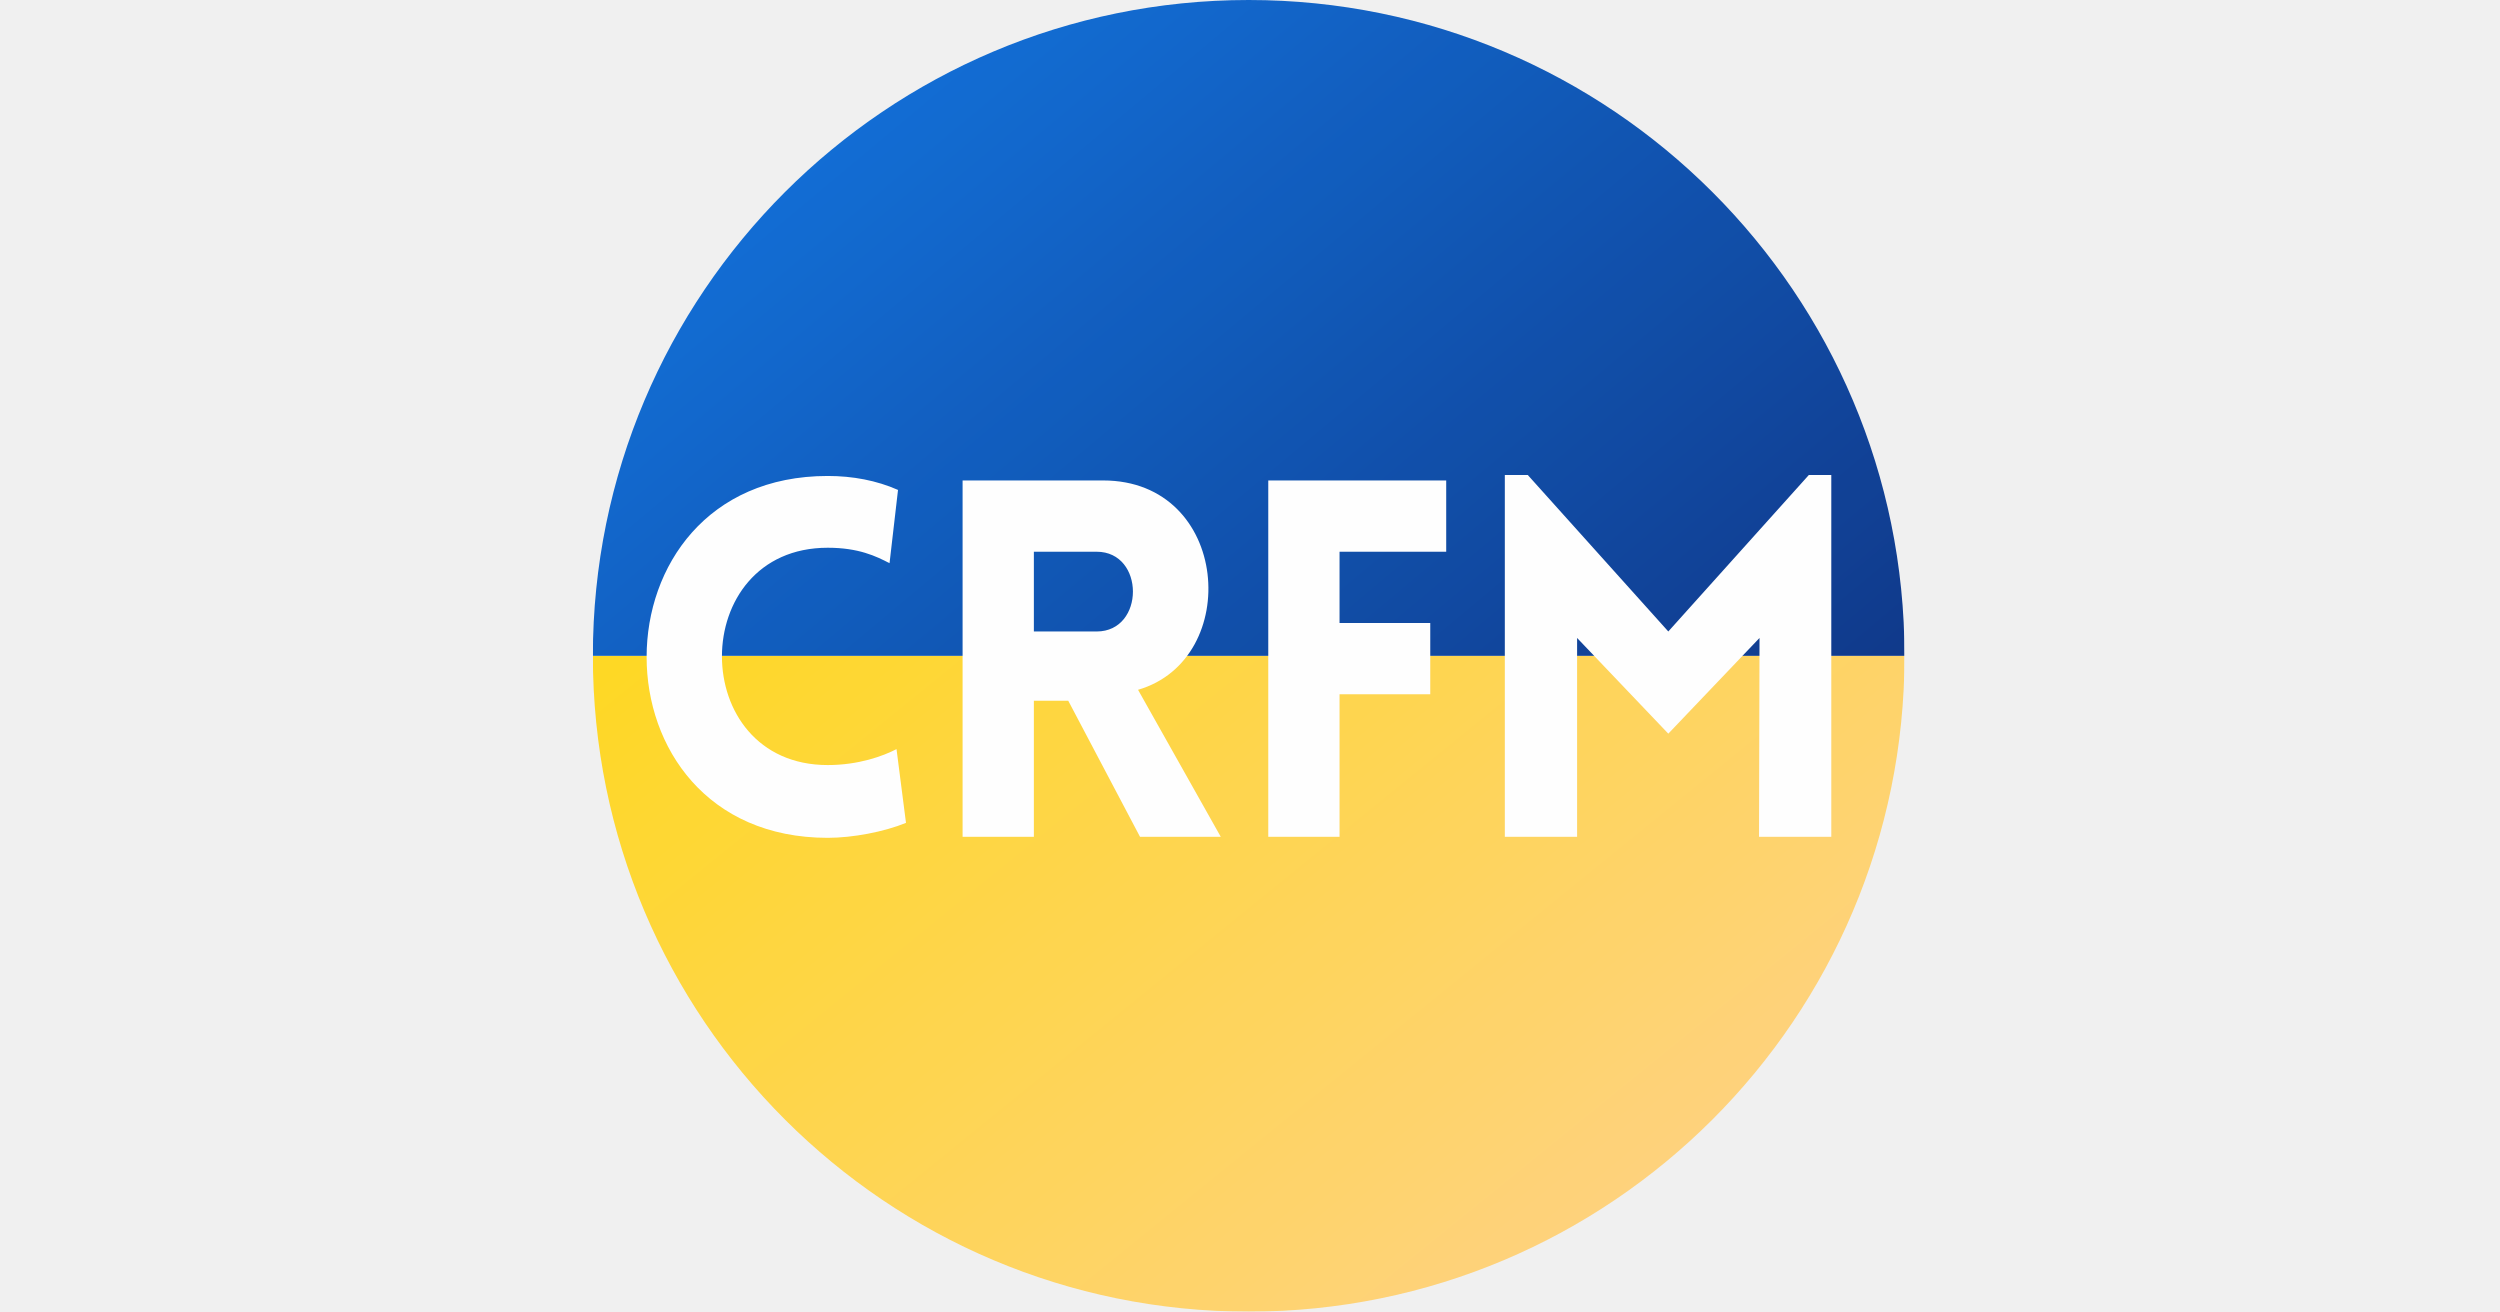
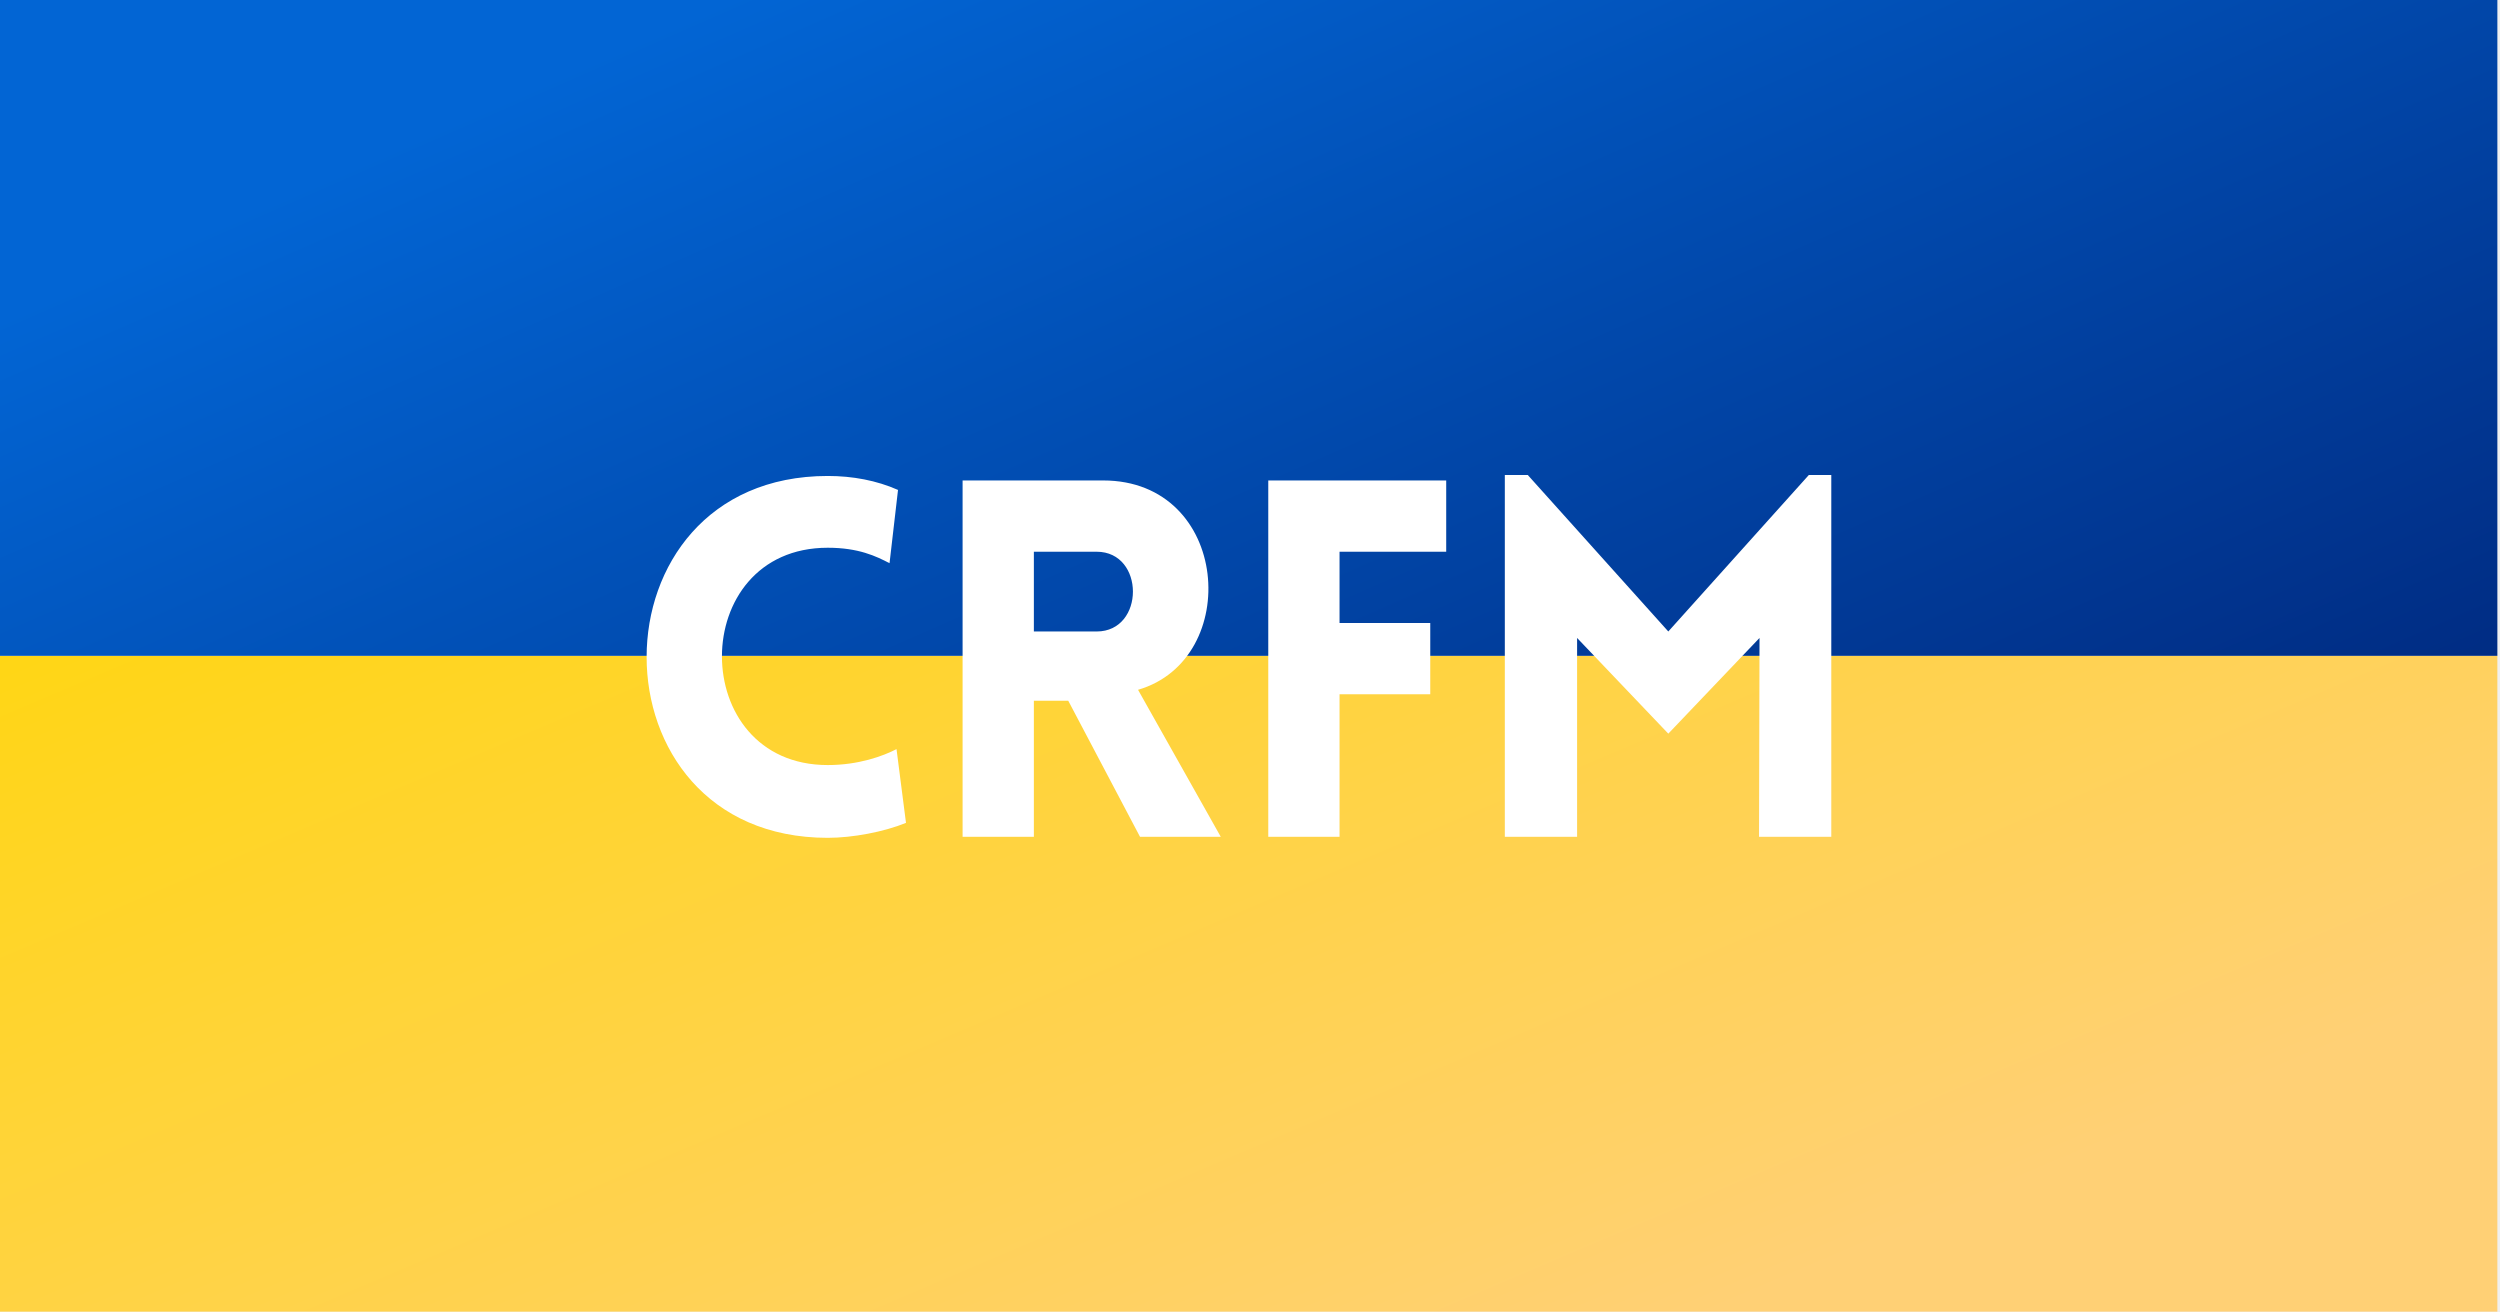
- <svg xmlns="http://www.w3.org/2000/svg" width="953" height="500" fill="none">
-   <mask id="a" width="500" height="500" x="226" y="0" maskUnits="userSpaceOnUse" style="mask-type:alpha">
-     <circle cx="476" cy="250" r="250" fill="#D9D9D9" fill-opacity=".93" />
-   </mask>
-   <g mask="url(#a)">
-     <path fill="url(#b)" d="M226 250h500v250H226z" />
-     <path fill="url(#c)" d="M226 0h500v250H226z" />
-     <path fill="#fff" d="M339.093 214.69c-5.13-2.66-11.78-5.89-23.56-5.89-53.77 0-53.77 82.84 0 82.84 11.78 0 21.09-3.42 26.22-6.08l3.61 28.12c-8.36 3.42-20.33 5.7-29.83 5.7-92.15 0-91.96-137.94 0-137.94 9.5 0 18.62 1.71 26.79 5.32l-3.23 27.93ZM465.36 319h-30.78l-27.36-51.87h-13.11V319h-27.17V183.15h53.58c48.45 0 53.2 68.21 13.3 79.8L465.36 319Zm-71.25-108.68v30.4h23.94c18.43 0 18.43-30.4 0-30.4h-23.94Zm157.184 0h-40.66v27.17h34.58v27.17h-34.58V319h-27.17V183.15h67.83v27.17Zm84.665 30.4 53.58-59.66h8.55V319h-27.55l.19-75.81-34.77 36.48-34.77-36.48V319h-27.55V181.06h8.74l53.58 59.66Z" />
-   </g>
+ <svg xmlns="http://www.w3.org/2000/svg" width="953" height="500" viewBox="0 0 953 500" fill="none">
+   <rect y="250" width="952" height="250" fill="url(#paint0_linear_11_4)" />
+   <rect width="952" height="250" fill="url(#paint1_linear_11_4)" />
+   <path d="M339.093 214.69C333.963 212.03 327.313 208.8 315.533 208.8C261.763 208.8 261.763 291.64 315.533 291.64C327.313 291.64 336.623 288.22 341.753 285.56L345.363 313.68C337.003 317.1 325.033 319.38 315.533 319.38C223.383 319.38 223.573 181.44 315.533 181.44C325.033 181.44 334.153 183.15 342.323 186.76L339.093 214.69ZM465.36 319H434.58L407.22 267.13H394.11V319H366.94V183.15H420.52C468.97 183.15 473.72 251.36 433.82 262.95L465.36 319ZM394.11 210.32V240.72H418.05C436.48 240.72 436.48 210.32 418.05 210.32H394.11ZM551.294 210.32H510.634V237.49H545.214V264.66H510.634V319H483.464V183.15H551.294V210.32ZM635.959 240.72L689.539 181.06H698.089V319H670.539L670.729 243.19L635.959 279.67L601.189 243.19V319H573.639V181.06H582.379L635.959 240.72Z" fill="white" />
  <defs>
-     <linearGradient id="b" x1="304" x2="619" y1="72" y2="460" gradientUnits="userSpaceOnUse">
-       <stop stop-color="gold" />
+     <linearGradient id="paint0_linear_11_4" x1="148.512" y1="72" x2="380.77" y2="616.701" gradientUnits="userSpaceOnUse">
+       <stop stop-color="#FFD700" />
      <stop offset="1" stop-color="#FFD075" />
    </linearGradient>
-     <linearGradient id="c" x1="307" x2="634" y1="53.5" y2="444.5" gradientUnits="userSpaceOnUse">
+     <linearGradient id="paint1_linear_11_4" x1="154.224" y1="53.5" x2="398.886" y2="610.51" gradientUnits="userSpaceOnUse">
      <stop stop-color="#0265D4" />
      <stop offset="1" stop-color="#002072" />
    </linearGradient>
  </defs>
</svg>
